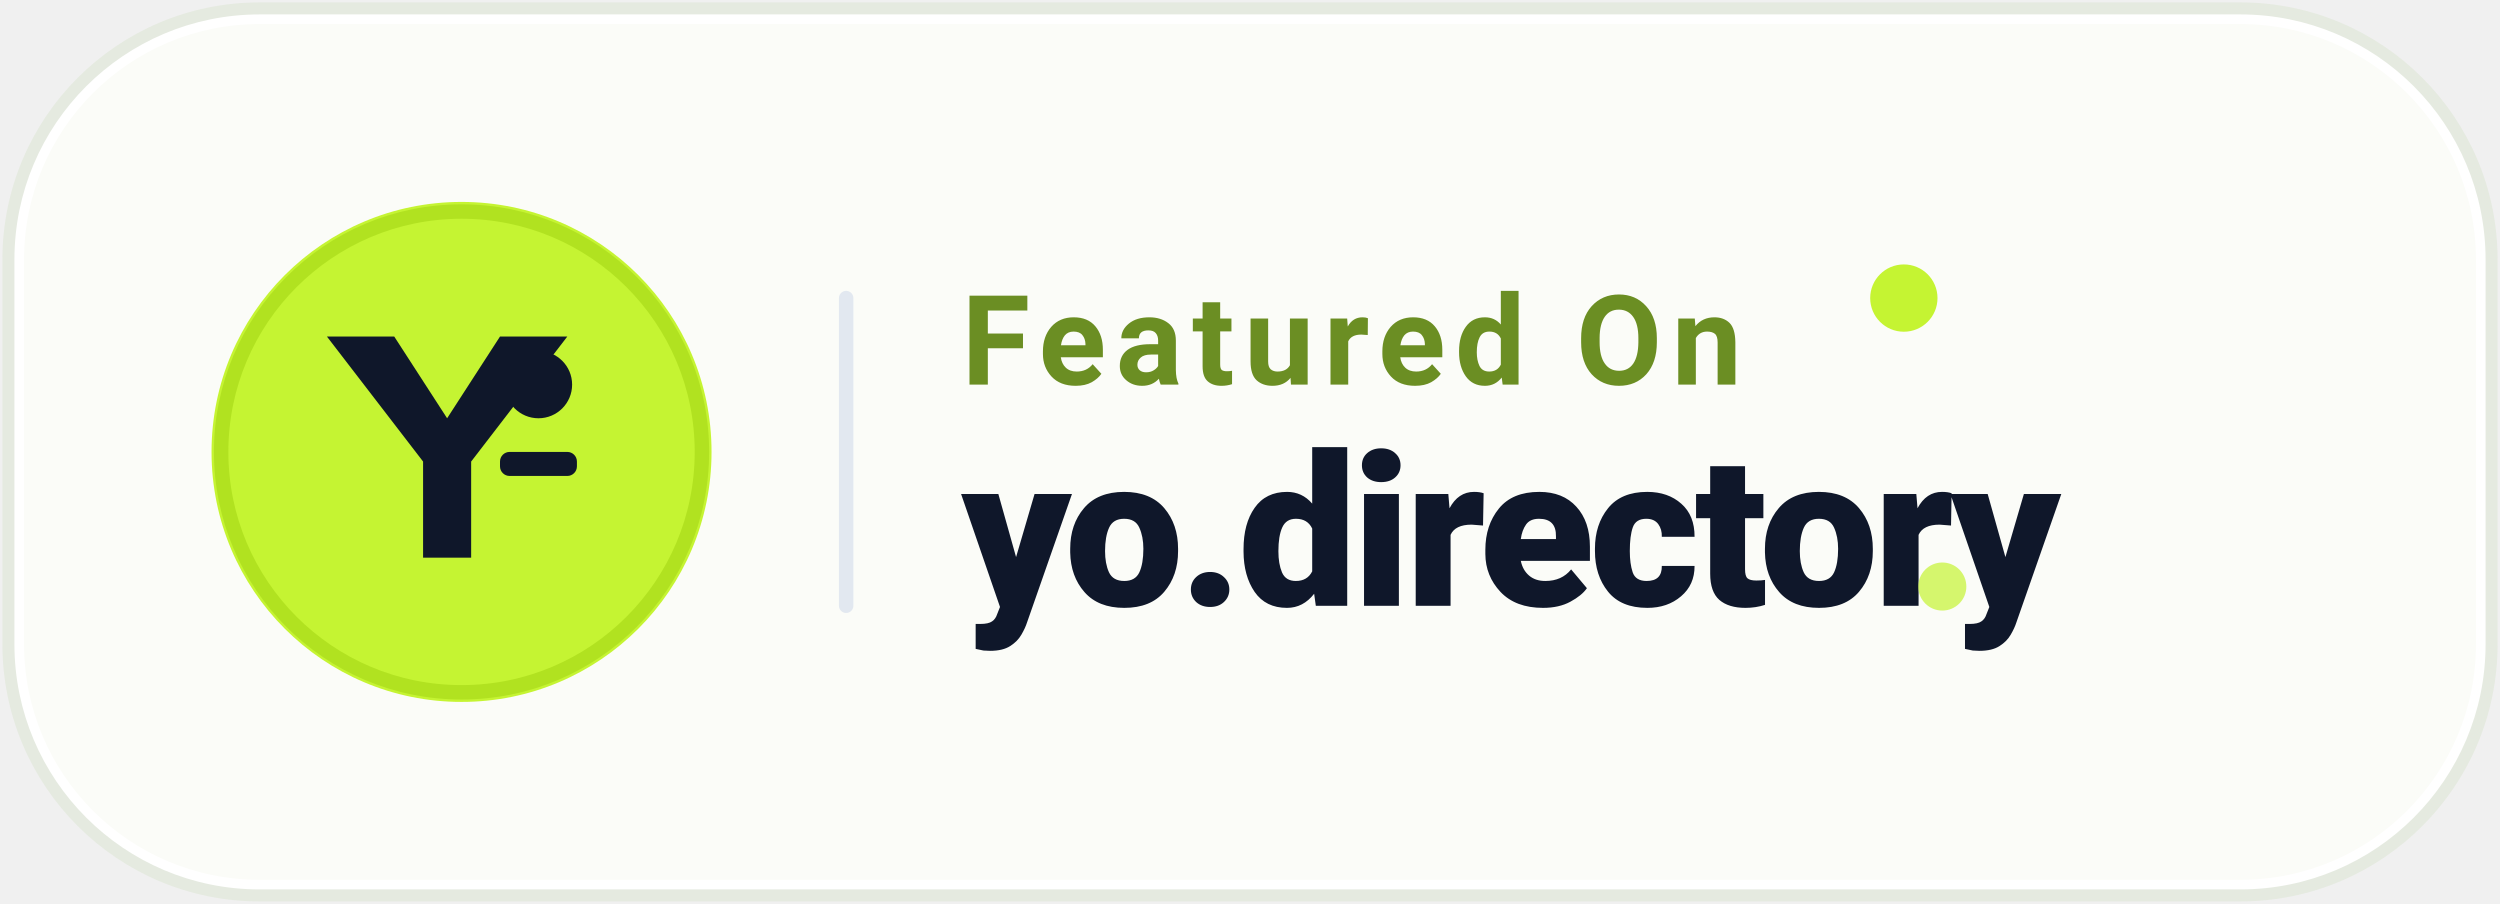
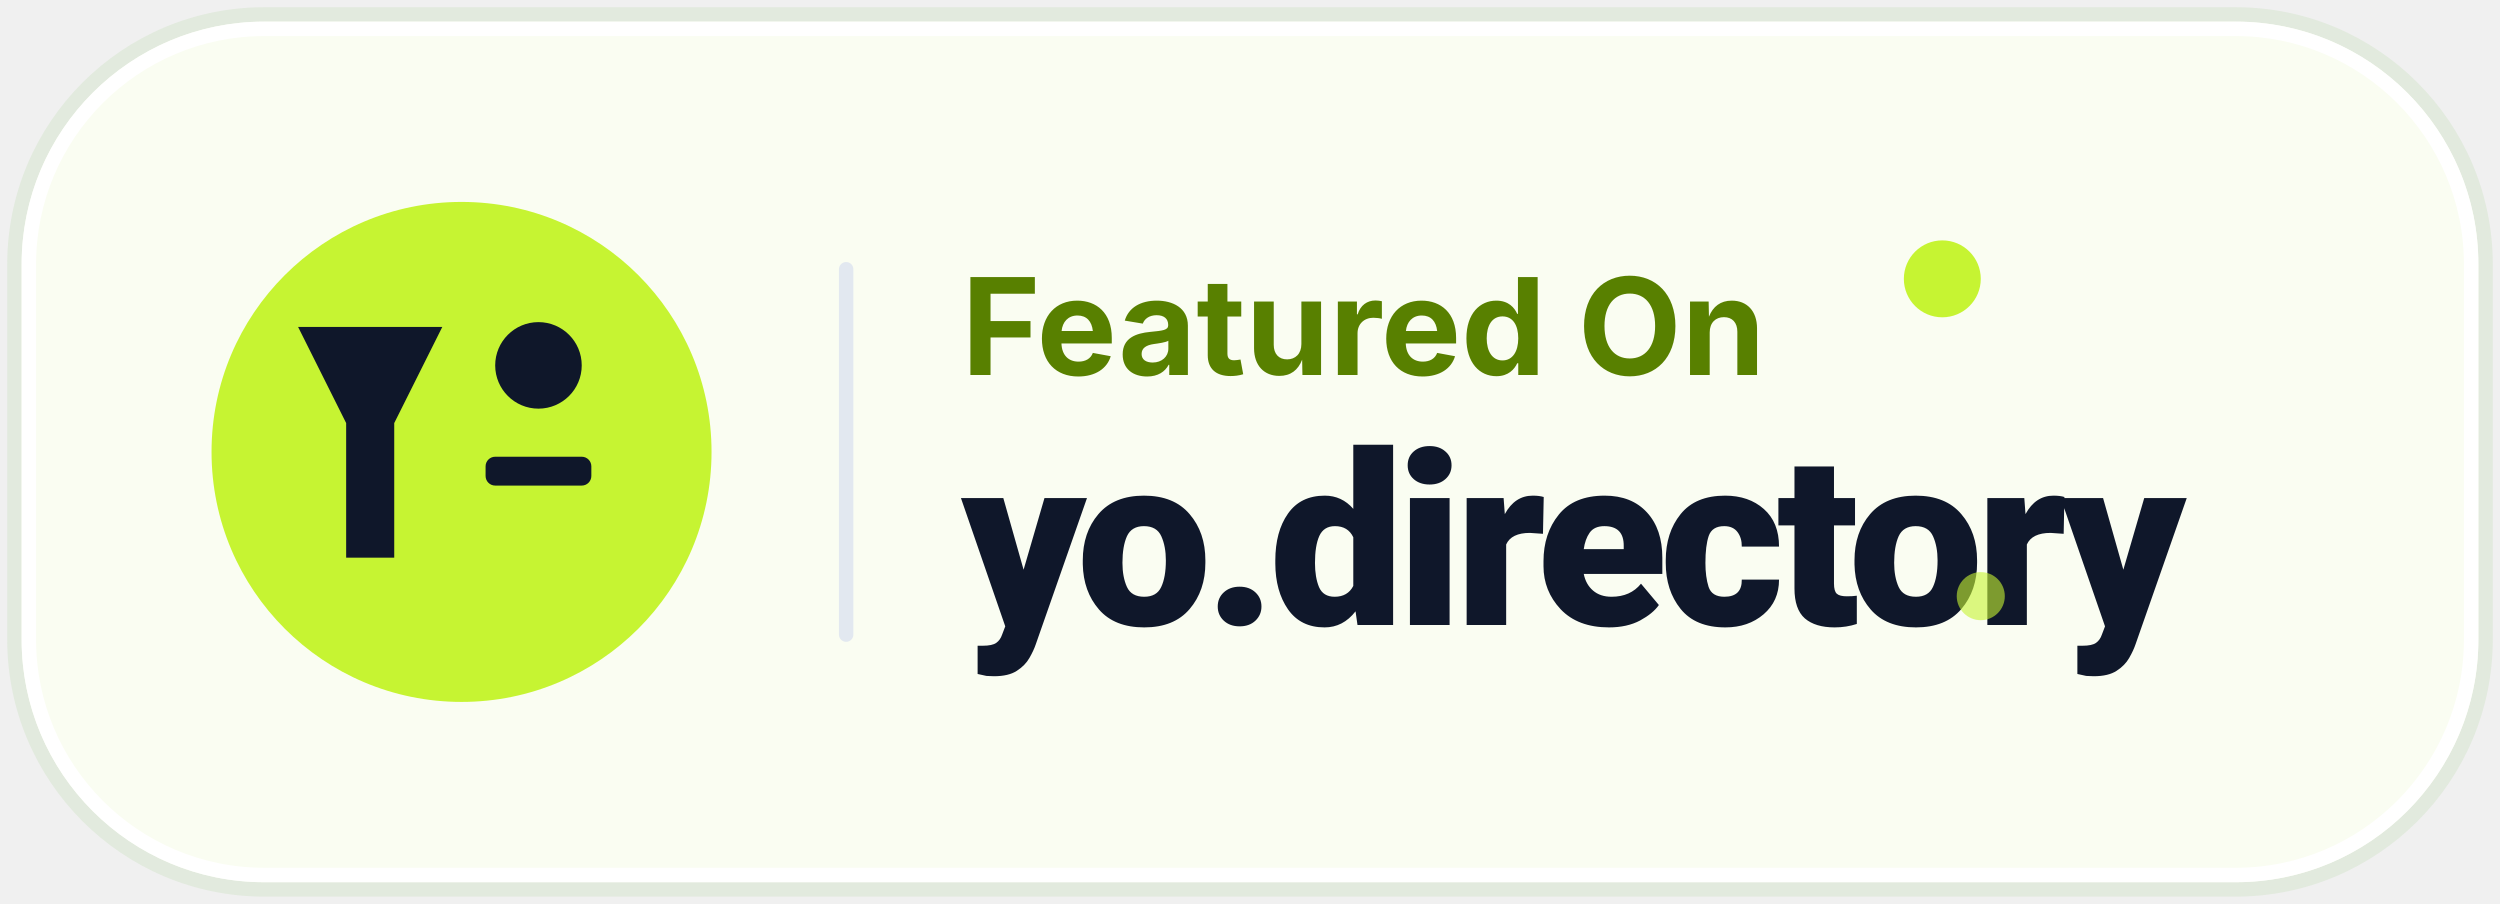
<svg xmlns="http://www.w3.org/2000/svg" width="260" height="94" viewBox="0 0 260 94" fill="none">
-   <rect x="1" y="1" width="258" height="92" rx="26" fill="#FBFCF8" stroke="#E5EAE0" stroke-width="1.5" />
-   <rect x="2" y="2" width="256" height="90" rx="25" stroke="#FFFFFF" stroke-width="1" />
-   <circle cx="48" cy="47" r="26" fill="#C5F432" />
-   <circle cx="48" cy="47" r="25" stroke="#B1E220" stroke-width="1.5" />
-   <path d="M34 35L44 48V58H49V48L59 35H52L46.5 43.5L41 35H34Z" fill="#0F172A" />
-   <circle cx="56" cy="40" r="3.5" fill="#0F172A" />
-   <rect x="52" y="47" width="8" height="2.5" rx="1" fill="#0F172A" />
-   <line x1="88" y1="31" x2="88" y2="63" stroke="#E2E8F0" stroke-width="1.5" stroke-linecap="round" />
-   <text x="100" y="40" font-family="-apple-system, BlinkMacSystemFont, 'Segoe UI', Roboto, sans-serif" font-size="13" font-weight="700" letter-spacing="1" fill="#6B8E23">Featured On</text>
-   <text x="100" y="63" font-family="-apple-system, BlinkMacSystemFont, 'Segoe UI', Roboto, sans-serif" font-size="22" font-weight="900" letter-spacing="-0.5" fill="#0F172A">yo.directory</text>
-   <circle cx="198" cy="31" r="3.5" fill="#C5F432" />
-   <circle cx="202" cy="61" r="2.5" fill="#C5F432" opacity="0.7" />
+   <rect x="1.5" y="1.5" width="257" height="91" rx="26" fill="#FAFDF2" stroke="#E2EADE" stroke-width="1.5" />
+   <rect x="3" y="3" width="254" height="88" rx="24.5" stroke="#FFFFFF" stroke-width="1.5" />
+   <circle cx="48" cy="47" r="26" fill="#C6F432" />
+   <path d="M31 34H46L41 44V58H36V44L31 34Z" fill="#0F172A" />
+   <circle cx="56" cy="38" r="4.5" fill="#0F172A" />
+   <rect x="50.5" y="47.5" width="11" height="3" rx="1" fill="#0F172A" />
+   <line x1="88" y1="28" x2="88" y2="66" stroke="#E2E8F0" stroke-width="1.5" stroke-linecap="round" />
+   <text x="100" y="39" font-family="Inter, -apple-system, BlinkMacSystemFont, 'Segoe UI', Roboto, sans-serif" font-size="14" font-weight="700" fill="#588000">Featured On</text>
+   <text x="100" y="65" font-family="'Plus Jakarta Sans', -apple-system, BlinkMacSystemFont, 'Segoe UI', Roboto, sans-serif" font-size="25" font-weight="900" letter-spacing="-0.8" fill="#0F172A">yo.directory</text>
+   <circle cx="202" cy="29" r="4" fill="#C6F432" />
+   <circle cx="206" cy="62" r="2.5" fill="#C6F432" opacity="0.6" />
</svg>
